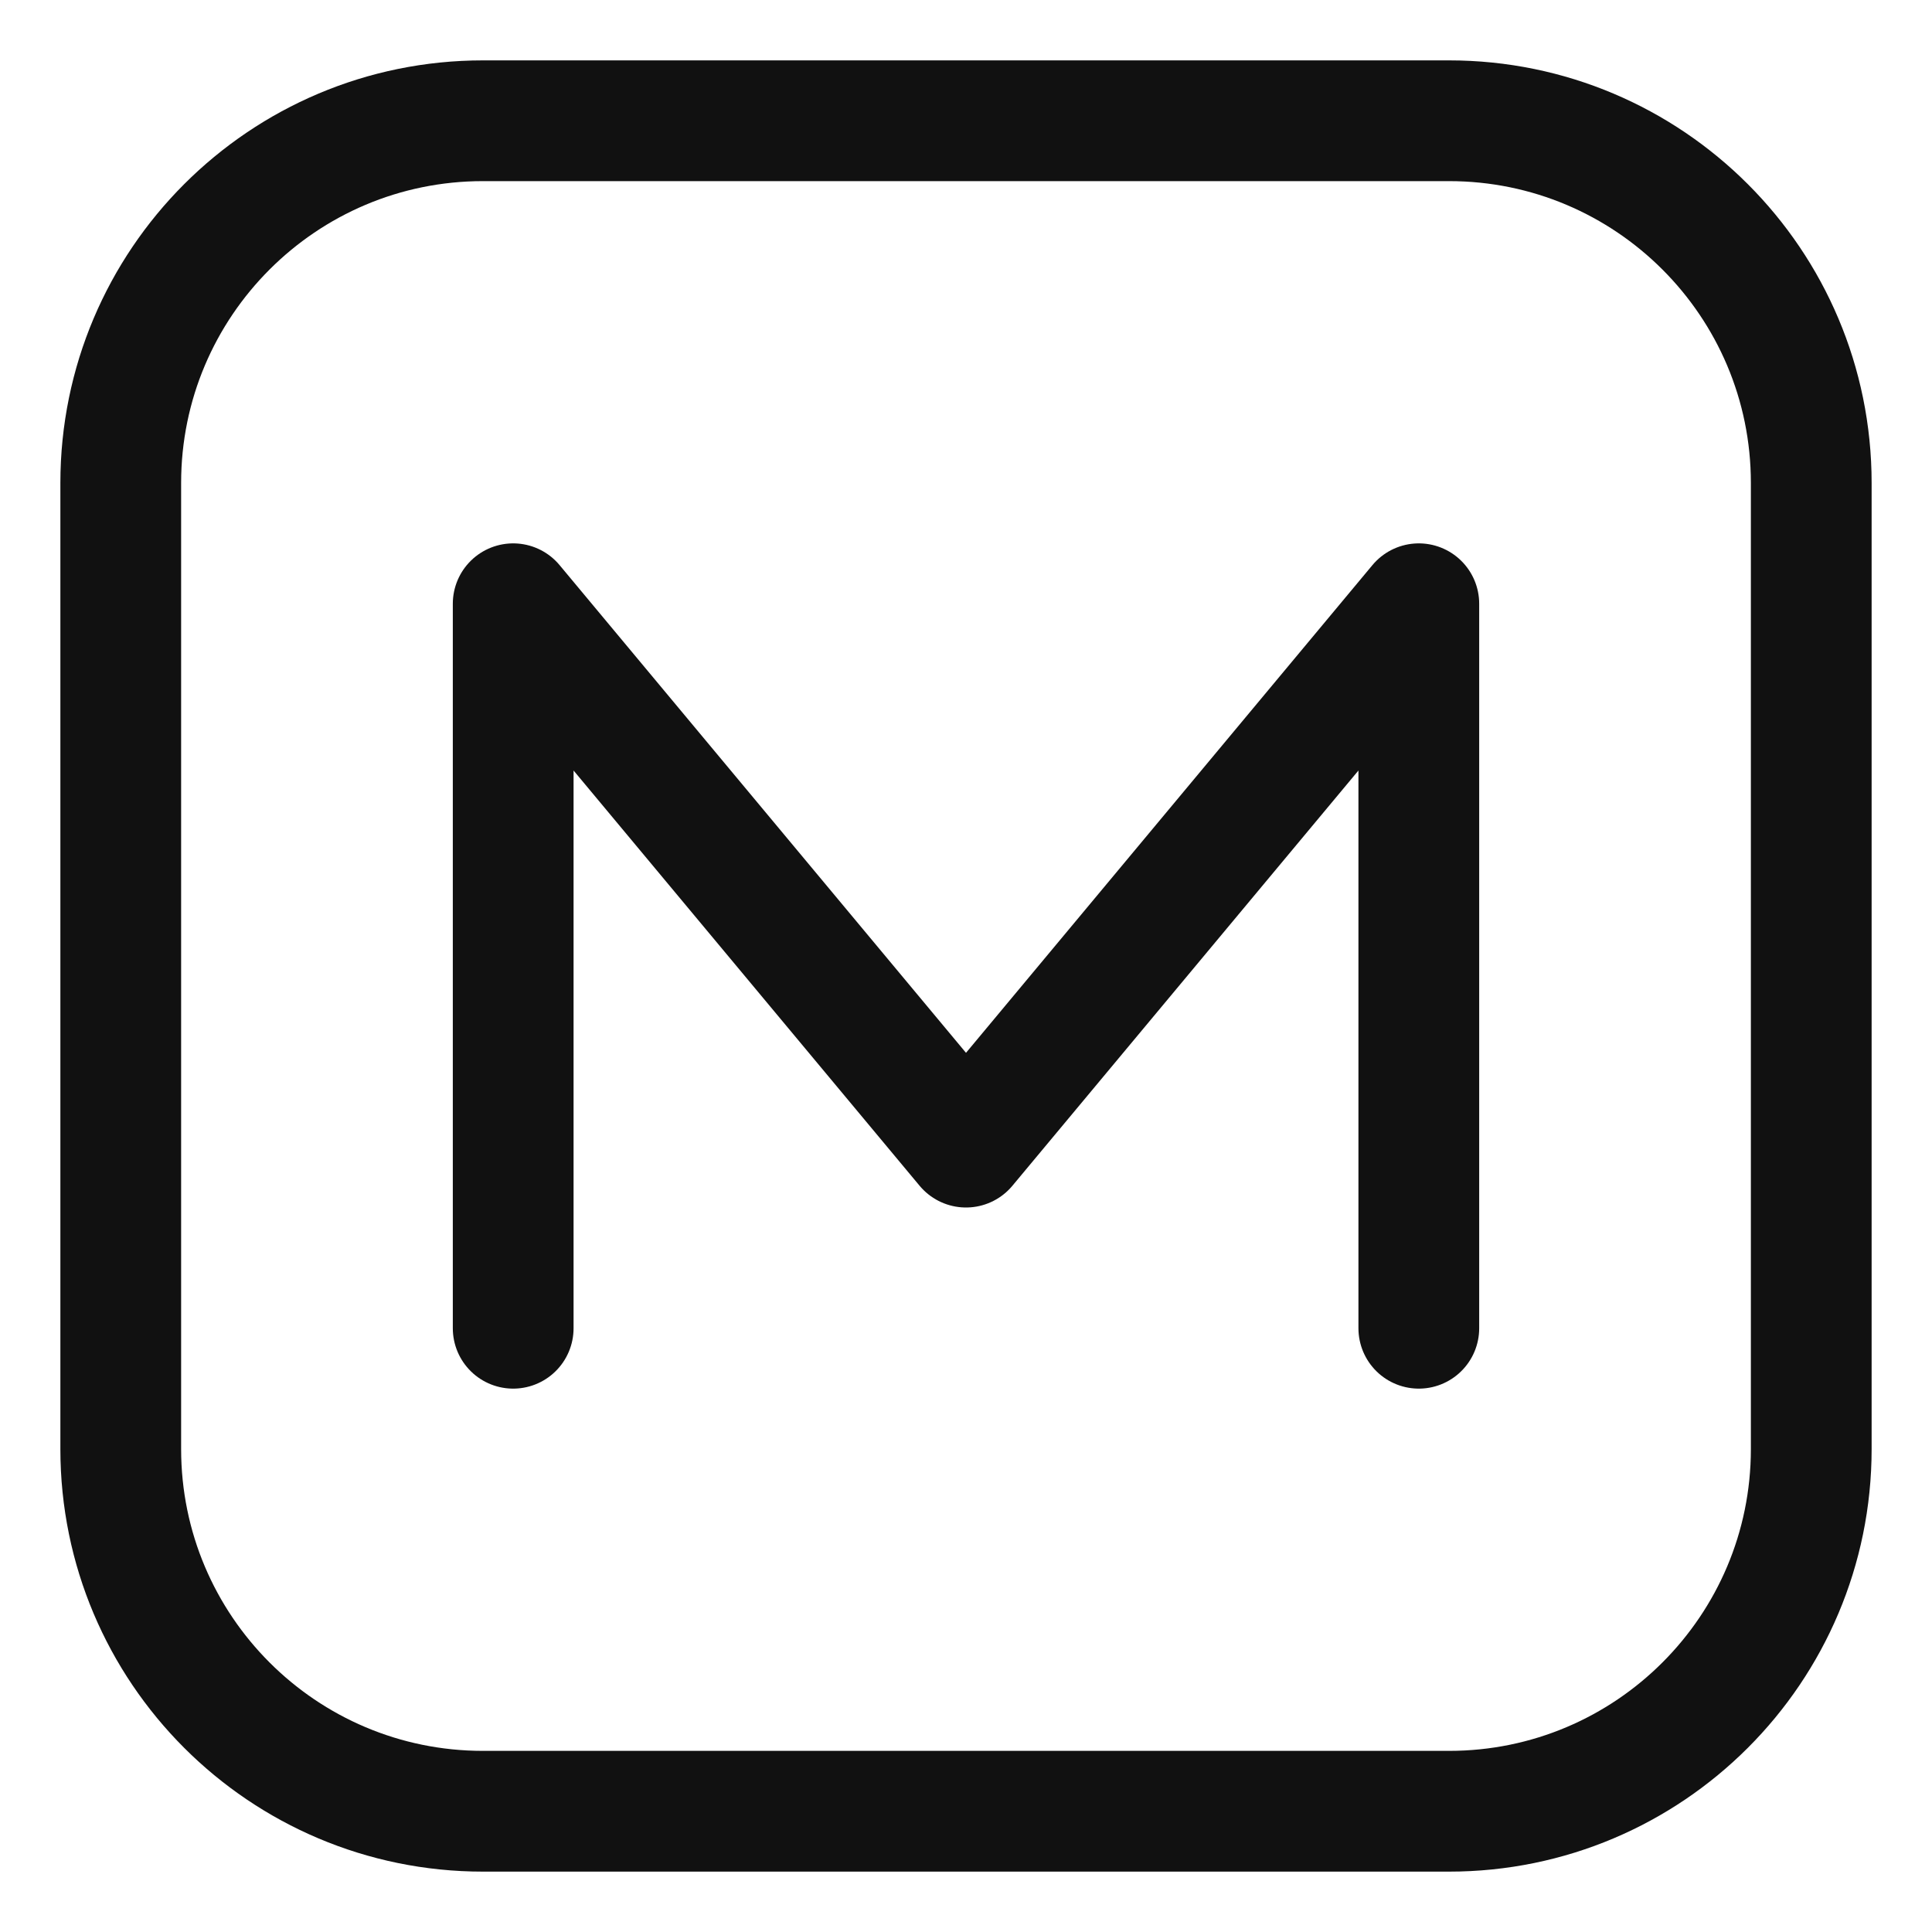
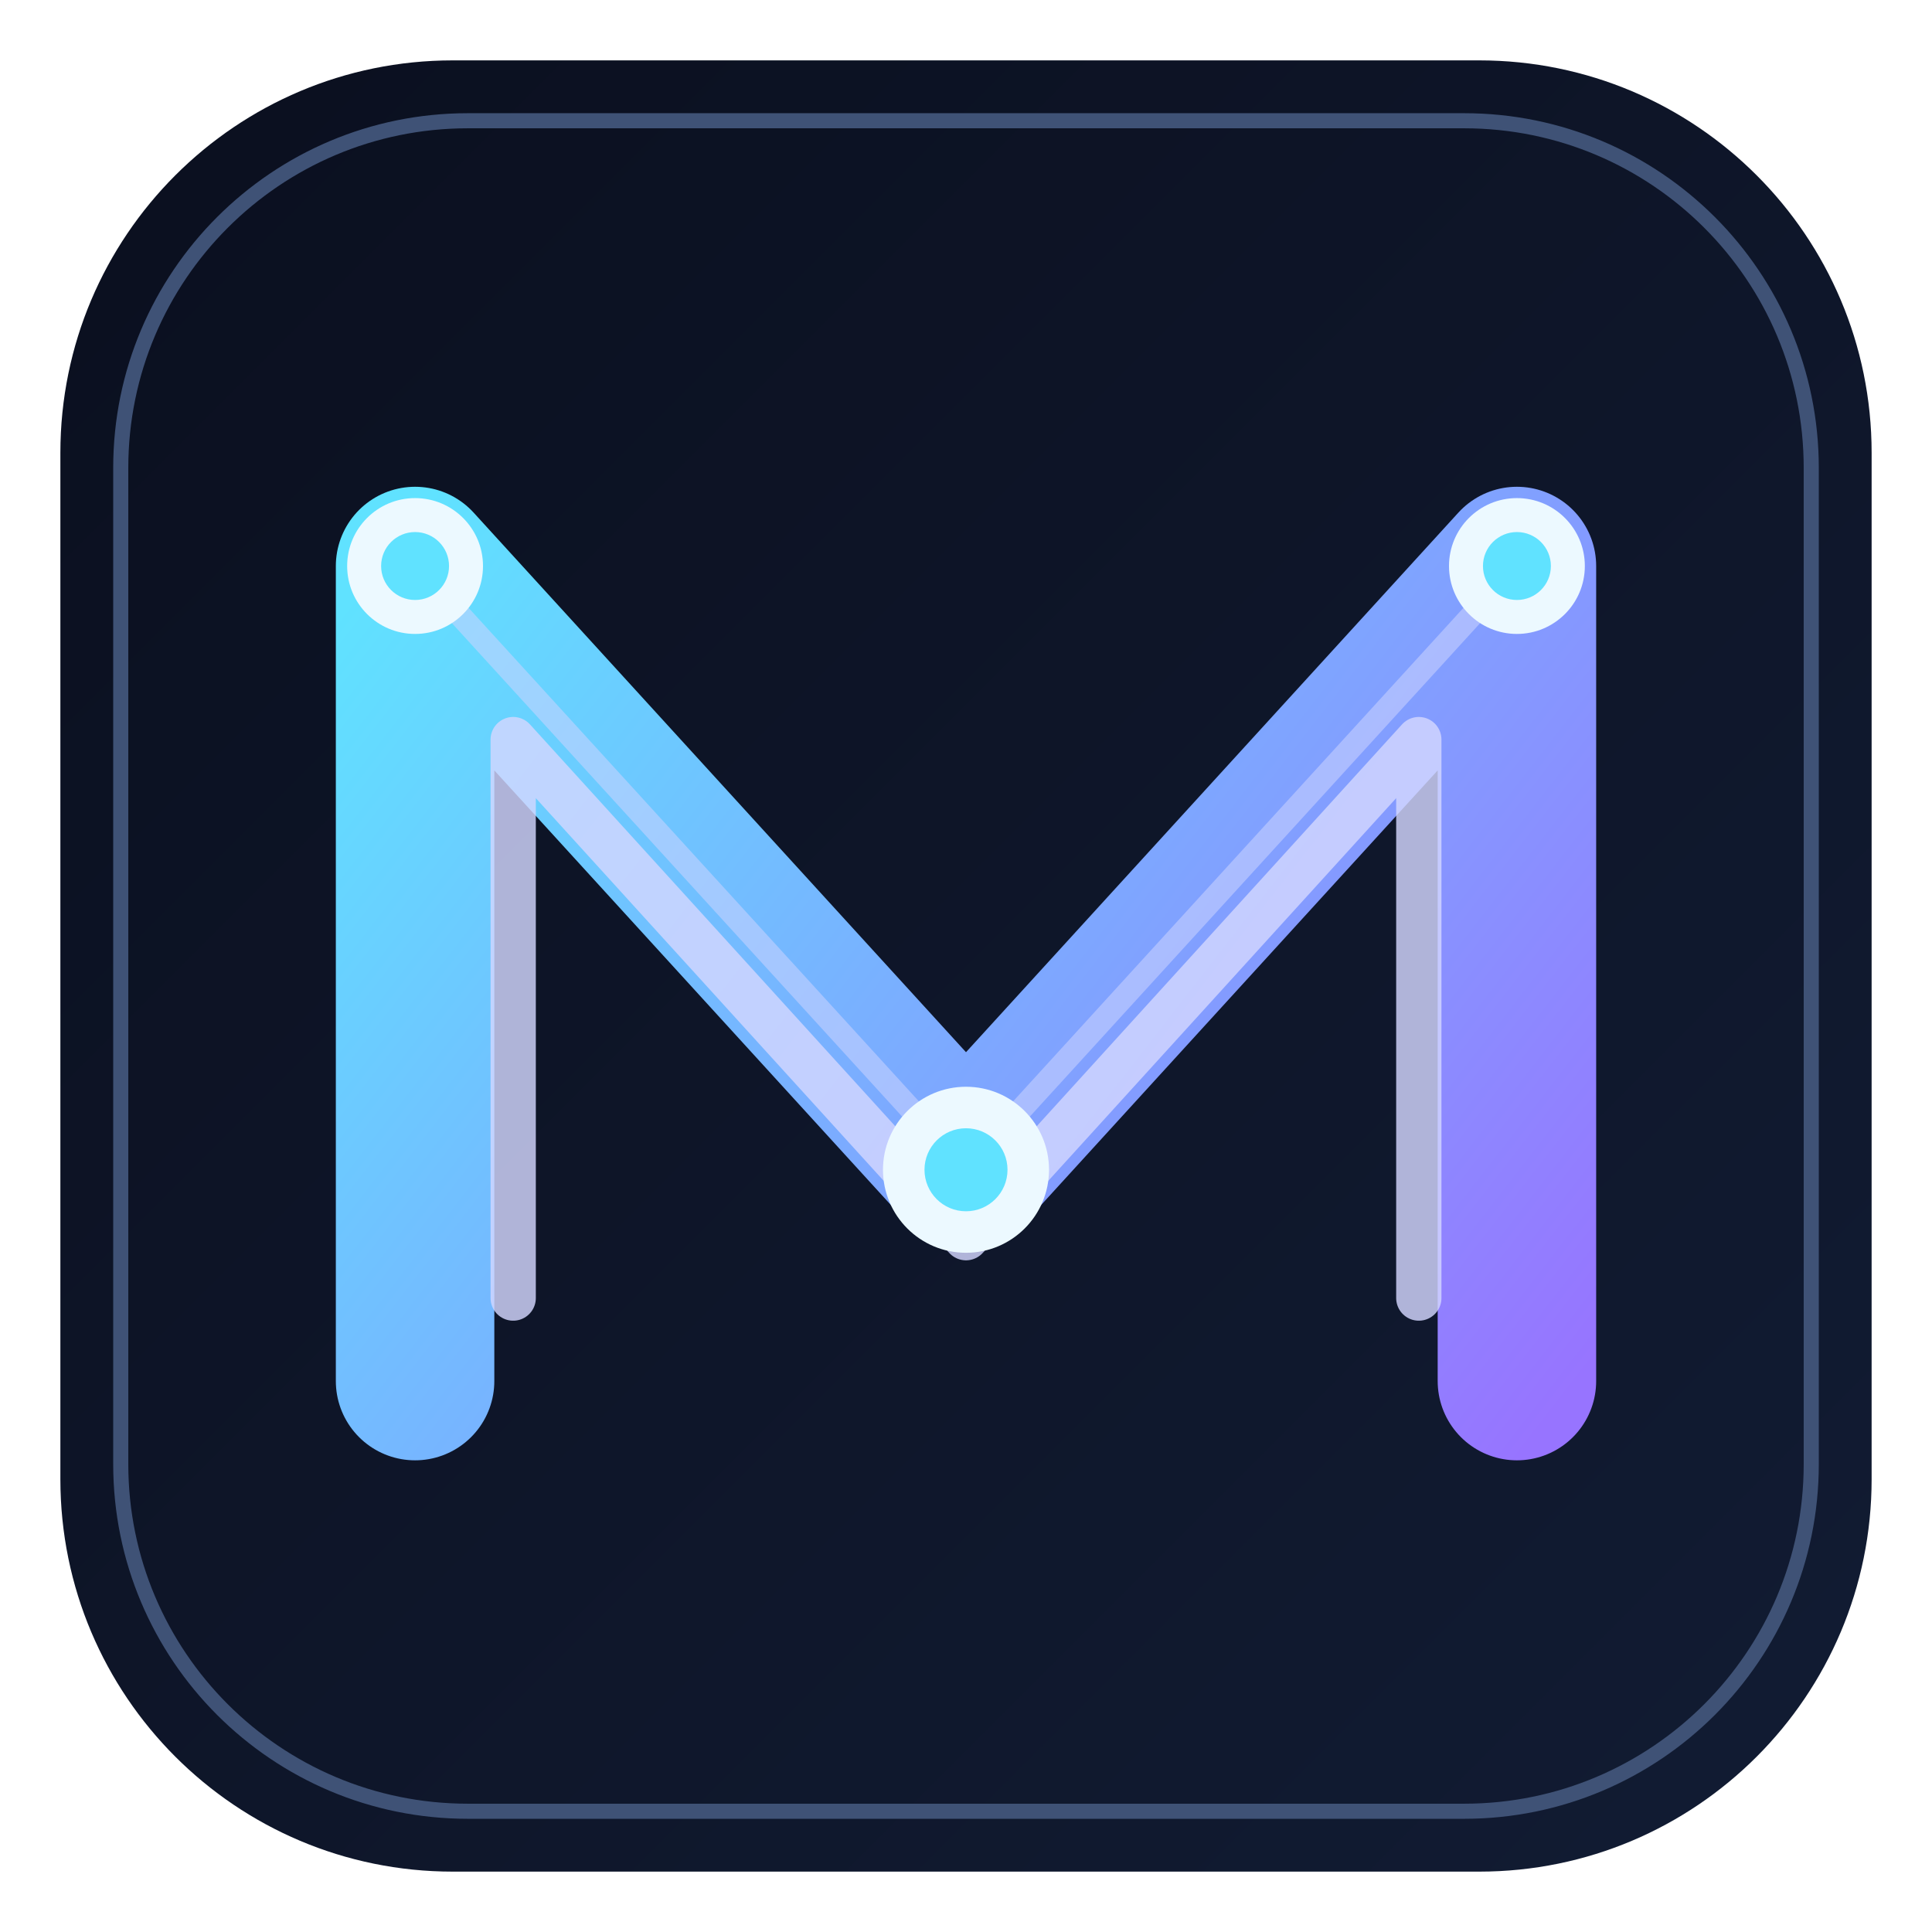
<svg xmlns="http://www.w3.org/2000/svg" viewBox="0 0 256 256" role="img" aria-labelledby="title desc">
-   <rect x="16" y="16" width="224" height="224" rx="48" fill="none" stroke="#111" stroke-width="16" />
-   <path d="M68 176V80l60 72 60-72v96" fill="none" stroke="#111" stroke-width="16" stroke-linecap="round" stroke-linejoin="round" />
+   <defs>
+     <linearGradient id="bg" x1="24" y1="24" x2="232" y2="232" gradientUnits="userSpaceOnUse">
+       <stop offset="0" stop-color="#0b1020" />
+       <stop offset="1" stop-color="#111b32" />
+     </linearGradient>
+     <linearGradient id="signal" x1="52" y1="72" x2="204" y2="190" gradientUnits="userSpaceOnUse">
+       <stop offset="0" stop-color="#60e2ff" />
+       <stop offset="1" stop-color="#9774ff" />
+     </linearGradient>
+   </defs>
+   <rect x="8" y="8" width="240" height="240" rx="52" fill="url(#bg)" />
+   <rect x="16" y="16" width="224" height="224" rx="46" fill="none" stroke="#3f5276" stroke-width="2" />
+   <path d="M55 183V75l73 80 73-80v108" fill="none" stroke="url(#signal)" stroke-width="21" stroke-linecap="round" stroke-linejoin="round" />
+   <path d="M68 172V98l60 66 60-66v74" fill="none" stroke="#d3d6ff" stroke-opacity=".82" stroke-width="6" stroke-linecap="round" stroke-linejoin="round" />
+   <path d="M55 75L128 155 201 75" fill="none" stroke="#cbd3ff" stroke-opacity=".55" stroke-width="3" />
+   <g fill="#ecf9ff">
+     <circle cx="55" cy="75" r="9" />
+     <circle cx="128" cy="155" r="11" />
+     <circle cx="201" cy="75" r="9" />
+   </g>
+   <g fill="#60e2ff">
+     <circle cx="55" cy="75" r="4.5" />
+     <circle cx="128" cy="155" r="5.5" />
+     <circle cx="201" cy="75" r="4.5" />
+   </g>
</svg>
